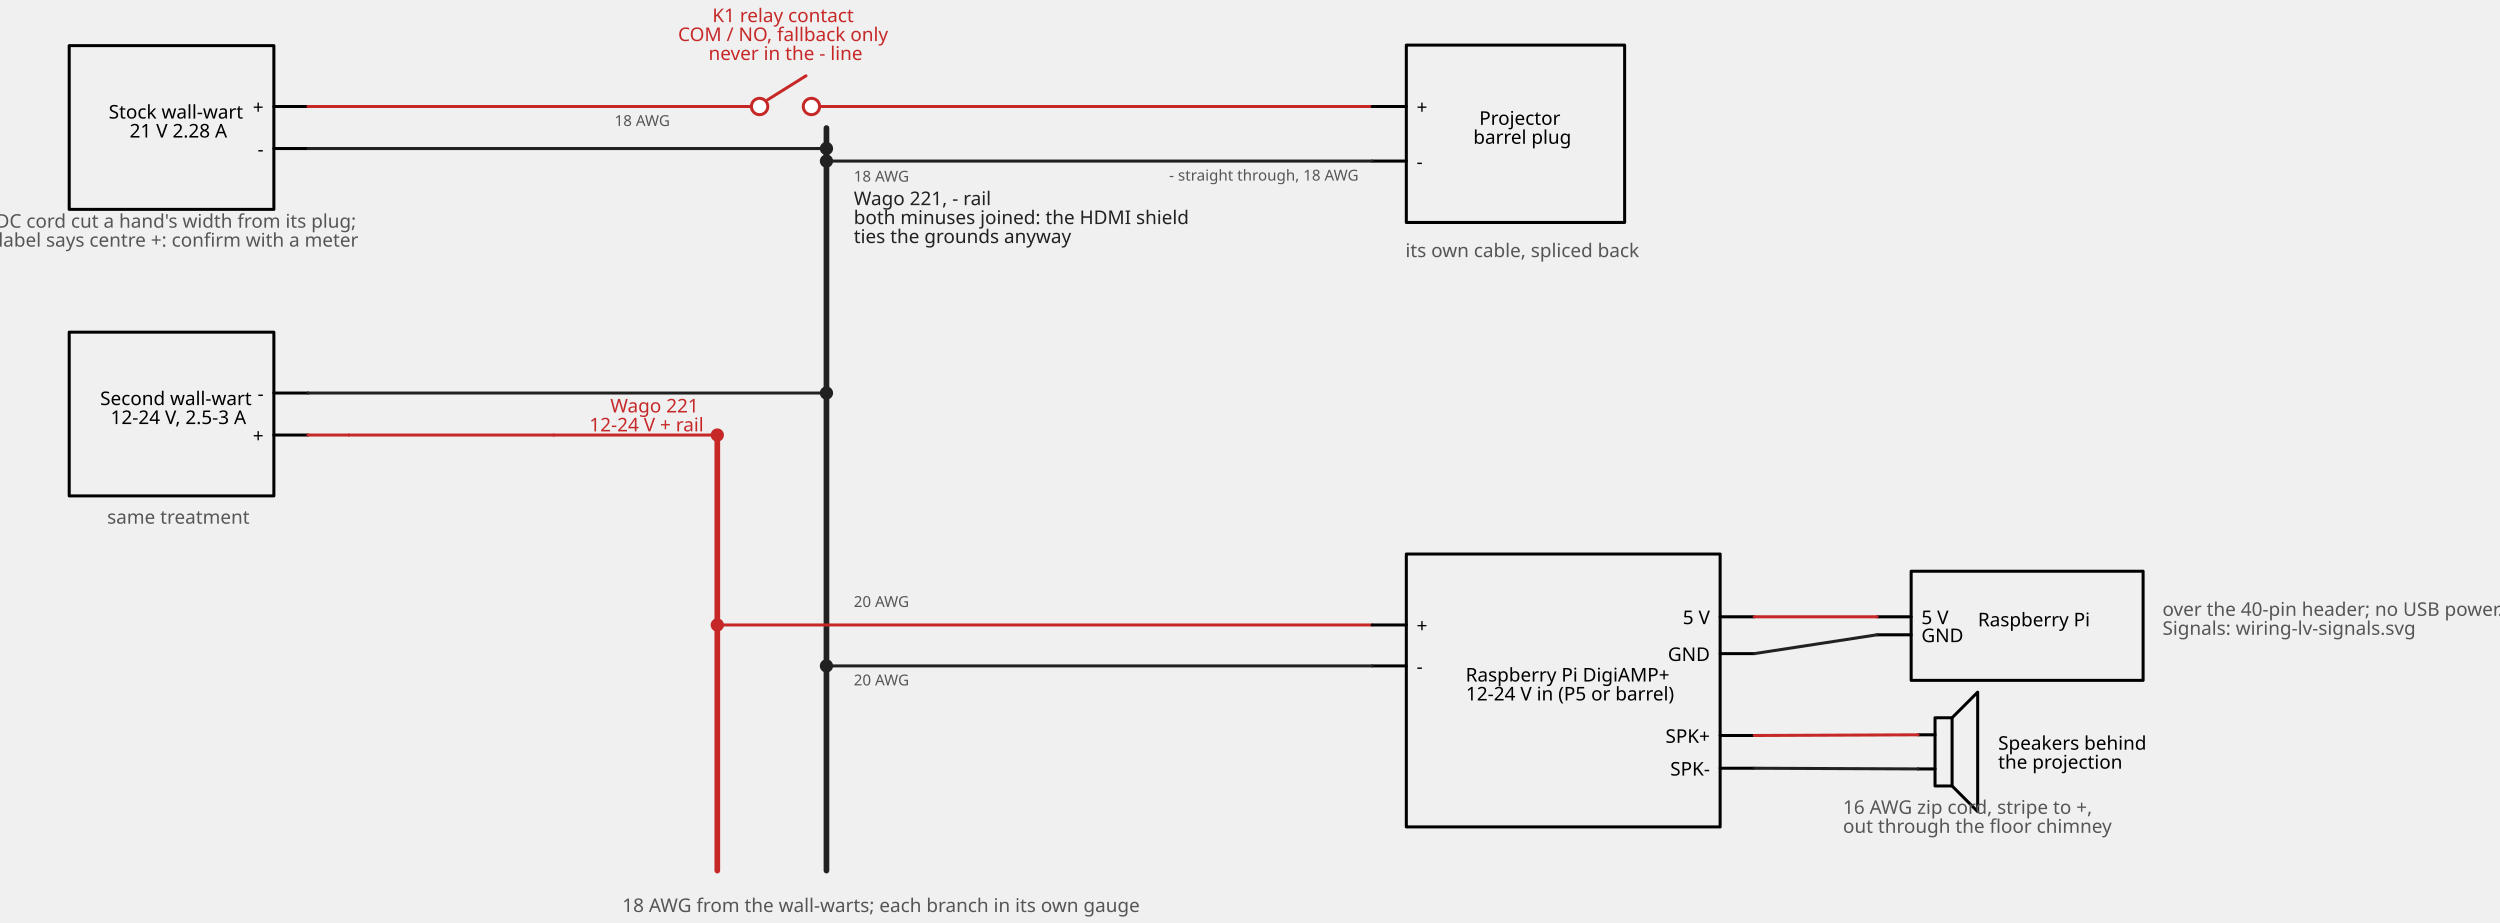
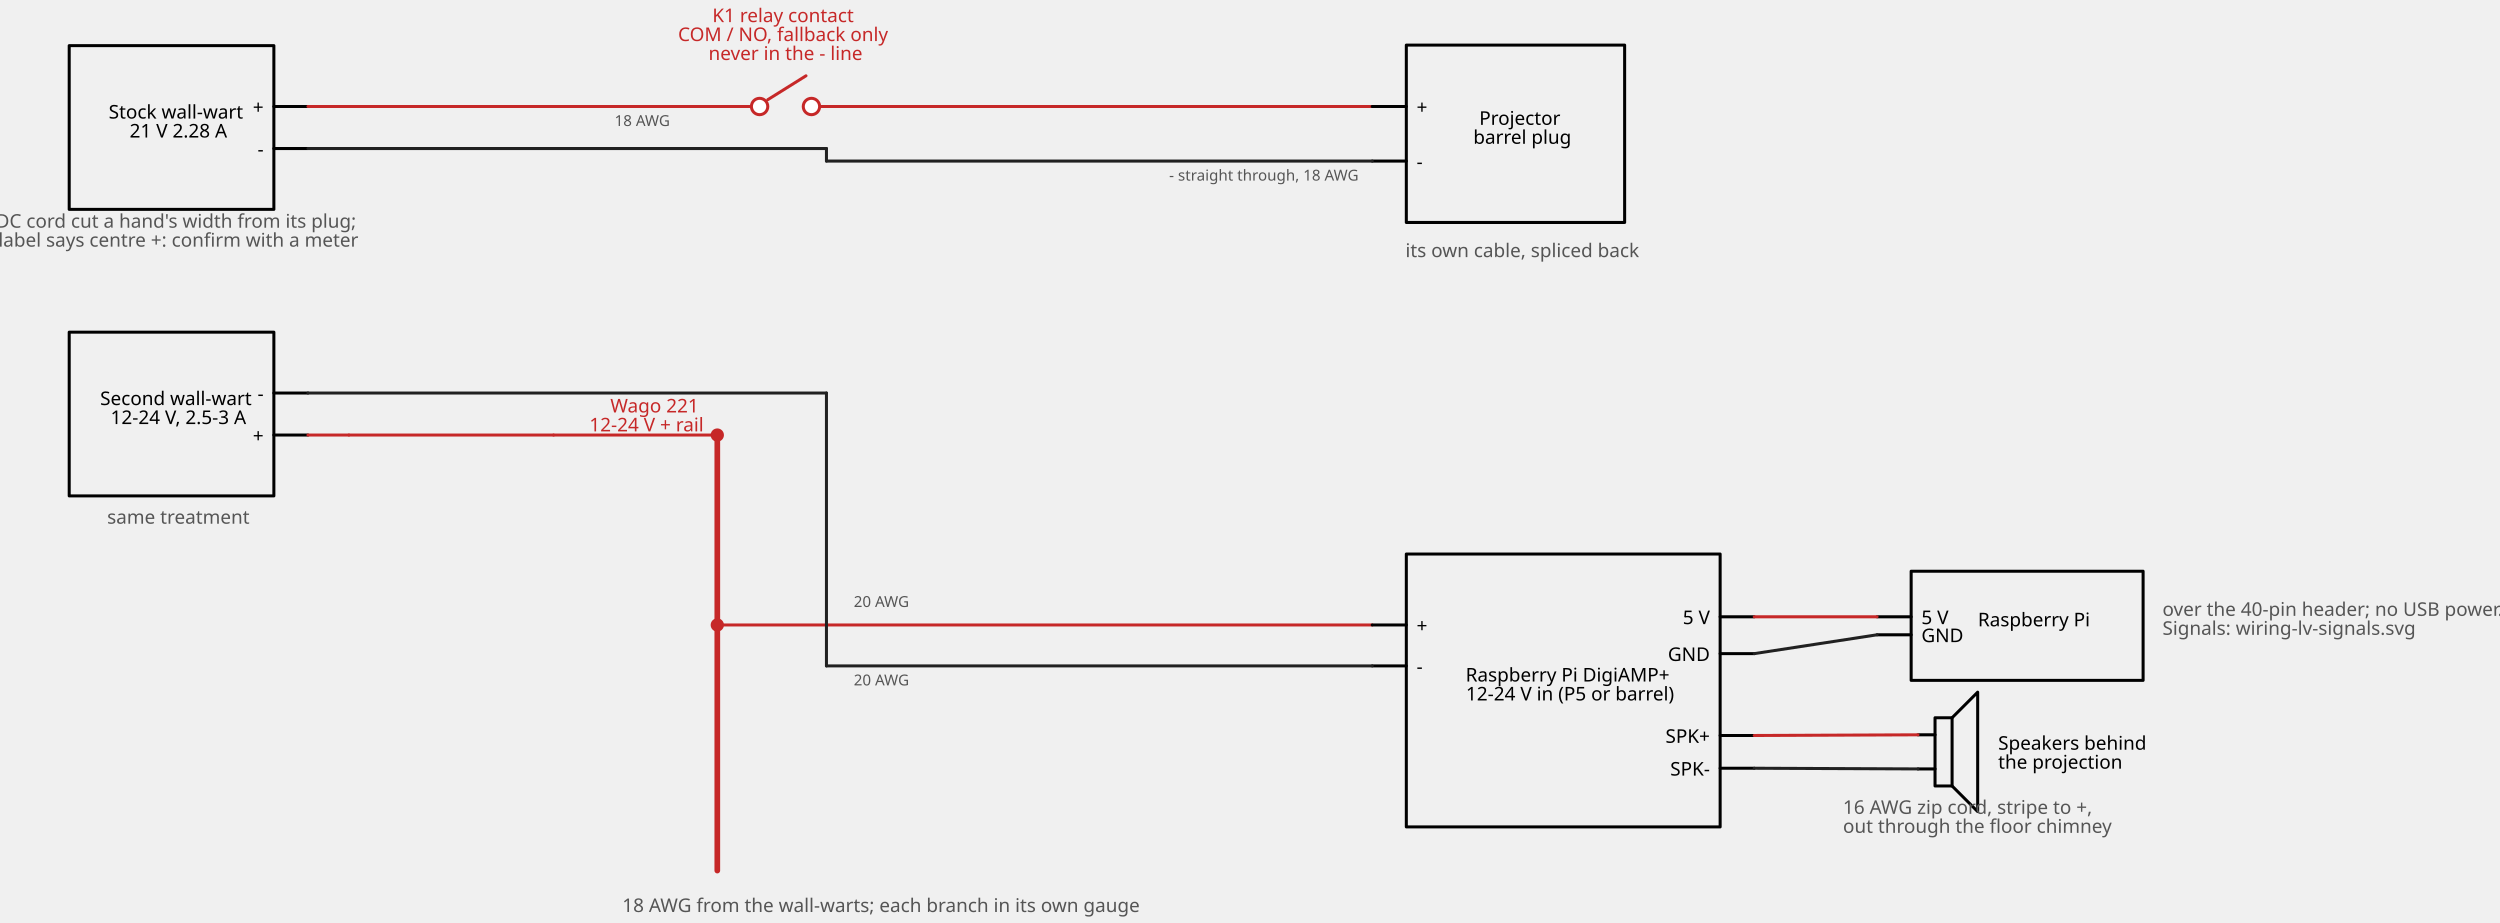
<svg xmlns="http://www.w3.org/2000/svg" xml:lang="en" height="487.0pt" width="1319.253pt" viewBox="-162.52 -77.8 1319.253 487.0">
  <polygon points="858.6,300.96 858.6,336.96 867.6,336.96 867.6,300.96 " style="stroke:black;fill:none;stroke-width:1.6;stroke-dasharray:-;stroke-linecap:round;stroke-linejoin:round;" />
  <polyline points="867.6,300.96 881.1,287.46 881.1,350.46 867.6,336.96 " style="stroke:black;fill:none;stroke-width:1.6;stroke-dasharray:-;stroke-linecap:round;stroke-linejoin:round;" />
  <path d="M -126.0,32.688 L -18,32.688 L -18,-53.712 L -126,-53.712 L -126,32.688" style="stroke:black;fill:none;stroke-width:1.6;stroke-dasharray:-;stroke-linecap:round;stroke-linejoin:round;" />
  <path d="M -18.0,-21.6 L 0,-21.6" style="stroke:black;fill:none;stroke-width:1.6;stroke-dasharray:-;stroke-linecap:round;stroke-linejoin:round;" />
  <path d="M -18.0,0.576 L 0,0.576" style="stroke:black;fill:none;stroke-width:1.6;stroke-dasharray:-;stroke-linecap:round;stroke-linejoin:round;" />
  <path d="M 0.0,-21.6 L 10.8,-21.6 L 21.6,-21.6" style="stroke:#c62828;fill:none;stroke-width:1.6;stroke-dasharray:-;stroke-linecap:round;stroke-linejoin:round;" />
  <path d="M 21.6,-21.6 L 75.6,-21.6 L 129.6,-21.6" style="stroke:#c62828;fill:none;stroke-width:1.6;stroke-dasharray:-;stroke-linecap:round;stroke-linejoin:round;" />
  <path d="M 129.6,-21.6 L 172.8,-21.6 L 216,-21.6" style="stroke:#c62828;fill:none;stroke-width:1.6;stroke-dasharray:-;stroke-linecap:round;stroke-linejoin:round;" />
  <path d="M 216.0,-21.6 L 234,-21.6 M 242.64,-25.2 L 262.8,-37.8 M 270,-21.6 L 288,-21.6" style="stroke:#c62828;fill:none;stroke-width:1.6;stroke-dasharray:-;stroke-linecap:round;stroke-linejoin:round;" />
  <path d="M 288.0,-21.6 L 424.8,-21.6 L 561.6,-21.6" style="stroke:#c62828;fill:none;stroke-width:1.6;stroke-dasharray:-;stroke-linecap:round;stroke-linejoin:round;" />
  <path d="M 579.6,39.6 L 694.8,39.6 L 694.8,-54 L 579.6,-54 L 579.6,39.6" style="stroke:black;fill:none;stroke-width:1.6;stroke-dasharray:-;stroke-linecap:round;stroke-linejoin:round;" />
  <path d="M 579.6,-21.6 L 561.6,-21.6" style="stroke:black;fill:none;stroke-width:1.6;stroke-dasharray:-;stroke-linecap:round;stroke-linejoin:round;" />
  <path d="M 579.6,7.2 L 561.6,7.2" style="stroke:black;fill:none;stroke-width:1.6;stroke-dasharray:-;stroke-linecap:round;stroke-linejoin:round;" />
  <path d="M 0.0,0.576 L 136.8,0.576 L 273.6,0.576" style="stroke:#212121;fill:none;stroke-width:1.6;stroke-dasharray:-;stroke-linecap:round;stroke-linejoin:round;" />
-   <path d="M 273.6,-10.224 L 273.6,185.688 L 273.6,381.6" style="stroke:#212121;fill:none;stroke-width:3;stroke-dasharray:-;stroke-linecap:round;stroke-linejoin:round;" />
+   <path d="M 273.6,0.576 L 273.6,3.888 L 273.6,7.2" style="stroke:#212121;fill:none;stroke-width:1.6;stroke-dasharray:-;stroke-linecap:round;stroke-linejoin:round;" />
  <path d="M 273.6,7.2 L 417.6,7.2 L 561.6,7.2" style="stroke:#212121;fill:none;stroke-width:1.6;stroke-dasharray:-;stroke-linecap:round;stroke-linejoin:round;" />
  <path d="M -126.0,183.888 L -18,183.888 L -18,97.488 L -126,97.488 L -126,183.888" style="stroke:black;fill:none;stroke-width:1.6;stroke-dasharray:-;stroke-linecap:round;stroke-linejoin:round;" />
  <path d="M -18.0,129.6 L 0,129.6" style="stroke:black;fill:none;stroke-width:1.6;stroke-dasharray:-;stroke-linecap:round;stroke-linejoin:round;" />
  <path d="M -18.0,151.776 L 0,151.776" style="stroke:black;fill:none;stroke-width:1.6;stroke-dasharray:-;stroke-linecap:round;stroke-linejoin:round;" />
  <path d="M 0.0,129.6 L 136.8,129.6 L 273.6,129.6" style="stroke:#212121;fill:none;stroke-width:1.6;stroke-dasharray:-;stroke-linecap:round;stroke-linejoin:round;" />
  <path d="M 0.0,151.776 L 10.8,151.776 L 21.6,151.776" style="stroke:#c62828;fill:none;stroke-width:1.6;stroke-dasharray:-;stroke-linecap:round;stroke-linejoin:round;" />
  <path d="M 21.6,151.776 L 75.6,151.776 L 129.6,151.776" style="stroke:#c62828;fill:none;stroke-width:1.6;stroke-dasharray:-;stroke-linecap:round;stroke-linejoin:round;" />
  <path d="M 129.6,151.776 L 172.8,151.776 L 216,151.776" style="stroke:#c62828;fill:none;stroke-width:1.6;stroke-dasharray:-;stroke-linecap:round;stroke-linejoin:round;" />
  <path d="M 216.0,151.776 L 216,266.688 L 216,381.6" style="stroke:#c62828;fill:none;stroke-width:3;stroke-dasharray:-;stroke-linecap:round;stroke-linejoin:round;" />
  <path d="M 216.0,252.0 L 388.8,252 L 561.6,252" style="stroke:#c62828;fill:none;stroke-width:1.6;stroke-dasharray:-;stroke-linecap:round;stroke-linejoin:round;" />
  <path d="M 579.6,358.56 L 745.2,358.56 L 745.2,214.56 L 579.6,214.56 L 579.6,358.56" style="stroke:black;fill:none;stroke-width:1.6;stroke-dasharray:-;stroke-linecap:round;stroke-linejoin:round;" />
  <path d="M 579.6,252.0 L 561.6,252" style="stroke:black;fill:none;stroke-width:1.6;stroke-dasharray:-;stroke-linecap:round;stroke-linejoin:round;" />
  <path d="M 579.6,273.6 L 561.6,273.6" style="stroke:black;fill:none;stroke-width:1.6;stroke-dasharray:-;stroke-linecap:round;stroke-linejoin:round;" />
  <path d="M 745.2,247.68 L 763.2,247.68" style="stroke:black;fill:none;stroke-width:1.6;stroke-dasharray:-;stroke-linecap:round;stroke-linejoin:round;" />
  <path d="M 745.2,267.12 L 763.2,267.12" style="stroke:black;fill:none;stroke-width:1.6;stroke-dasharray:-;stroke-linecap:round;stroke-linejoin:round;" />
  <path d="M 745.2,310.32 L 763.2,310.32" style="stroke:black;fill:none;stroke-width:1.6;stroke-dasharray:-;stroke-linecap:round;stroke-linejoin:round;" />
  <path d="M 745.2,327.6 L 763.2,327.6" style="stroke:black;fill:none;stroke-width:1.6;stroke-dasharray:-;stroke-linecap:round;stroke-linejoin:round;" />
+   <path d="M 273.6,129.6 L 273.6,201.6 L 273.6,273.6" style="stroke:#212121;fill:none;stroke-width:1.6;stroke-dasharray:-;stroke-linecap:round;stroke-linejoin:round;" />
  <path d="M 273.6,273.6 L 417.6,273.6 L 561.6,273.6" style="stroke:#212121;fill:none;stroke-width:1.6;stroke-dasharray:-;stroke-linecap:round;stroke-linejoin:round;" />
  <path d="M 846.0,281.232 L 968.4,281.232 L 968.4,223.632 L 846,223.632 L 846,281.232" style="stroke:black;fill:none;stroke-width:1.6;stroke-dasharray:-;stroke-linecap:round;stroke-linejoin:round;" />
  <path d="M 846.0,247.68 L 828,247.68" style="stroke:black;fill:none;stroke-width:1.6;stroke-dasharray:-;stroke-linecap:round;stroke-linejoin:round;" />
  <path d="M 846.0,257.184 L 828,257.184" style="stroke:black;fill:none;stroke-width:1.6;stroke-dasharray:-;stroke-linecap:round;stroke-linejoin:round;" />
  <path d="M 763.2,247.68 L 795.6,247.68 L 828,247.68" style="stroke:#c62828;fill:none;stroke-width:1.6;stroke-dasharray:-;stroke-linecap:round;stroke-linejoin:round;" />
  <path d="M 763.2,267.12 L 795.6,262.152 L 828,257.184" style="stroke:#212121;fill:none;stroke-width:1.6;stroke-dasharray:-;stroke-linecap:round;stroke-linejoin:round;" />
  <path d="M 849.6,309.96 L 858.6,309.96" style="stroke:black;fill:none;stroke-width:1.6;stroke-dasharray:-;stroke-linecap:round;stroke-linejoin:round;" />
  <path d="M 849.6,327.96 L 858.6,327.96" style="stroke:black;fill:none;stroke-width:1.6;stroke-dasharray:-;stroke-linecap:round;stroke-linejoin:round;" />
  <path d="M 763.2,310.32 L 806.4,310.14 L 849.6,309.96" style="stroke:#c62828;fill:none;stroke-width:1.6;stroke-dasharray:-;stroke-linecap:round;stroke-linejoin:round;" />
  <path d="M 763.2,327.6 L 806.4,327.78 L 849.6,327.96" style="stroke:#212121;fill:none;stroke-width:1.6;stroke-dasharray:-;stroke-linecap:round;stroke-linejoin:round;" />
  <text x="-23.4" y="-31.6" dominant-baseline="central" fill="black" font-size="10" font-family="sans" text-anchor="end">
    <tspan x="-23.4" dy="10">+</tspan>
  </text>
  <text x="-23.4" y="-9.424" dominant-baseline="central" fill="black" font-size="10" font-family="sans" text-anchor="end">
    <tspan x="-23.4" dy="10">-</tspan>
  </text>
  <text x="-68.4" y="-29.112" dominant-baseline="central" fill="black" font-size="10" font-family="sans" text-anchor="middle">
    <tspan x="-68.4" dy="10">Stock wall-wart</tspan>
    <tspan x="-68.4" dy="10">21 V 2.28 A</tspan>
  </text>
  <text x="-68.4" y="28.488" dominant-baseline="central" fill="#555555" font-size="10" font-family="sans" text-anchor="middle">
    <tspan x="-68.4" dy="10">DC cord cut a hand's width from its plug;</tspan>
    <tspan x="-68.4" dy="10">label says centre +: confirm with a meter</tspan>
  </text>
  <circle cx="238.32" cy="-21.6" r="4.32" style="stroke:#c62828;fill:white;stroke-width:1.6;stroke-dasharray:-;" />
  <circle cx="265.68" cy="-21.6" r="4.32" style="stroke:#c62828;fill:white;stroke-width:1.6;stroke-dasharray:-;" />
  <text x="252.0" y="-73.2" dominant-baseline="ideographic" fill="#c62828" font-size="10" font-family="sans" text-anchor="middle">
    <tspan x="252.0" dy="10">K1  relay contact</tspan>
    <tspan x="252.0" dy="10">COM / NO, fallback only</tspan>
    <tspan x="252.0" dy="10">never in the - line</tspan>
  </text>
  <text x="176.4" y="-22.4" dominant-baseline="central" fill="#555555" font-size="8" font-family="sans" text-anchor="middle">
    <tspan x="176.4" dy="8">18 AWG</tspan>
  </text>
  <text x="585.0" y="-31.6" dominant-baseline="central" fill="black" font-size="10" font-family="sans" text-anchor="start">
    <tspan x="585.0" dy="10">+</tspan>
  </text>
  <text x="585.0" y="-2.8" dominant-baseline="central" fill="black" font-size="10" font-family="sans" text-anchor="start">
    <tspan x="585.0" dy="10">-</tspan>
  </text>
  <text x="640.8" y="-25.8" dominant-baseline="central" fill="black" font-size="10" font-family="sans" text-anchor="middle">
    <tspan x="640.8" dy="10">Projector</tspan>
    <tspan x="640.8" dy="10">barrel plug</tspan>
  </text>
  <text x="640.8" y="44.0" dominant-baseline="central" fill="#555555" font-size="10" font-family="sans" text-anchor="middle">
    <tspan x="640.8" dy="10">its own cable, spliced back</tspan>
  </text>
-   <text x="288" y="6.976" dominant-baseline="central" fill="#555555" font-size="8" font-family="sans" text-anchor="start">
-     <tspan x="288" dy="8">18 AWG</tspan>
-   </text>
  <text x="554.4" y="6.4" dominant-baseline="central" fill="#555555" font-size="8" font-family="sans" text-anchor="end">
    <tspan x="554.4" dy="8">- straight through, 18 AWG</tspan>
-   </text>
-   <text x="288" y="16.576" dominant-baseline="central" fill="#212121" font-size="10" font-family="sans" text-anchor="start">
-     <tspan x="288" dy="10">Wago 221, - rail</tspan>
-     <tspan x="288" dy="10">both minuses joined: the HDMI shield</tspan>
-     <tspan x="288" dy="10">ties the grounds anyway</tspan>
  </text>
  <text x="-23.4" y="119.6" dominant-baseline="central" fill="black" font-size="10" font-family="sans" text-anchor="end">
    <tspan x="-23.4" dy="10">-</tspan>
  </text>
  <text x="-23.4" y="141.776" dominant-baseline="central" fill="black" font-size="10" font-family="sans" text-anchor="end">
    <tspan x="-23.4" dy="10">+</tspan>
  </text>
  <text x="-68.4" y="122.088" dominant-baseline="central" fill="black" font-size="10" font-family="sans" text-anchor="middle">
    <tspan x="-68.4" dy="10">Second wall-wart</tspan>
    <tspan x="-68.4" dy="10">12-24 V, 2.5-3 A</tspan>
  </text>
  <text x="-68.4" y="184.688" dominant-baseline="central" fill="#555555" font-size="10" font-family="sans" text-anchor="middle">
    <tspan x="-68.4" dy="10">same treatment</tspan>
  </text>
  <text x="208.8" y="125.976" dominant-baseline="central" fill="#c62828" font-size="10" font-family="sans" text-anchor="end">
    <tspan x="208.8" dy="10">Wago 221</tspan>
    <tspan x="208.8" dy="10">12-24 V + rail</tspan>
  </text>
  <text x="302.4" y="389.6" dominant-baseline="central" fill="#555555" font-size="10" font-family="sans" text-anchor="middle">
    <tspan x="302.4" dy="10">18 AWG from the wall-warts; each branch in its own gauge</tspan>
  </text>
  <text x="288" y="231.4" dominant-baseline="central" fill="#555555" font-size="8" font-family="sans" text-anchor="start">
    <tspan x="288" dy="8">20 AWG</tspan>
  </text>
  <text x="585.0" y="242.0" dominant-baseline="central" fill="black" font-size="10" font-family="sans" text-anchor="start">
    <tspan x="585.0" dy="10">+</tspan>
  </text>
  <text x="585.0" y="263.6" dominant-baseline="central" fill="black" font-size="10" font-family="sans" text-anchor="start">
    <tspan x="585.0" dy="10">-</tspan>
  </text>
  <text x="739.8" y="237.68" dominant-baseline="central" fill="black" font-size="10" font-family="sans" text-anchor="end">
    <tspan x="739.8" dy="10">5 V</tspan>
  </text>
  <text x="739.8" y="257.12" dominant-baseline="central" fill="black" font-size="10" font-family="sans" text-anchor="end">
    <tspan x="739.8" dy="10">GND</tspan>
  </text>
  <text x="739.8" y="300.32" dominant-baseline="central" fill="black" font-size="10" font-family="sans" text-anchor="end">
    <tspan x="739.8" dy="10">SPK+</tspan>
  </text>
  <text x="739.8" y="317.6" dominant-baseline="central" fill="black" font-size="10" font-family="sans" text-anchor="end">
    <tspan x="739.8" dy="10">SPK-</tspan>
  </text>
  <text x="666.0" y="267.96" dominant-baseline="central" fill="black" font-size="10" font-family="sans" text-anchor="middle">
    <tspan x="666.0" dy="10">Raspberry Pi DigiAMP+</tspan>
    <tspan x="666.0" dy="10">12-24 V in (P5 or barrel)</tspan>
  </text>
  <text x="288" y="272.8" dominant-baseline="central" fill="#555555" font-size="8" font-family="sans" text-anchor="start">
    <tspan x="288" dy="8">20 AWG</tspan>
  </text>
  <text x="851.4" y="237.68" dominant-baseline="central" fill="black" font-size="10" font-family="sans" text-anchor="start">
    <tspan x="851.4" dy="10">5 V</tspan>
  </text>
  <text x="851.4" y="247.184" dominant-baseline="central" fill="black" font-size="10" font-family="sans" text-anchor="start">
    <tspan x="851.4" dy="10">GND</tspan>
  </text>
  <text x="910.8" y="238.832" dominant-baseline="central" fill="black" font-size="10" font-family="sans" text-anchor="middle">
    <tspan x="910.8" dy="10">Raspberry Pi</tspan>
  </text>
  <text x="978.613" y="233.328" dominant-baseline="central" fill="#555555" font-size="10" font-family="sans" text-anchor="start">
    <tspan x="978.613" dy="10">over the 40-pin header; no USB power.</tspan>
    <tspan x="978.613" dy="10">Signals: wiring-lv-signals.svg</tspan>
  </text>
  <text x="891.9" y="303.96" dominant-baseline="central" fill="black" font-size="10" font-family="sans" text-anchor="start">
    <tspan x="891.9" dy="10">Speakers behind</tspan>
    <tspan x="891.9" dy="10">the projection</tspan>
  </text>
  <text x="810.015" y="337.815" dominant-baseline="central" fill="#555555" font-size="10" font-family="sans" text-anchor="start">
    <tspan x="810.015" dy="10">16 AWG zip cord, stripe to +,</tspan>
    <tspan x="810.015" dy="10">out through the floor chimney</tspan>
  </text>
-   <circle cx="273.6" cy="0.576" r="2.7" style="stroke:#212121;fill:#212121;stroke-width:1.6;stroke-dasharray:-;" />
-   <circle cx="273.6" cy="7.2" r="2.7" style="stroke:#212121;fill:#212121;stroke-width:1.6;stroke-dasharray:-;" />
-   <circle cx="273.6" cy="129.6" r="2.7" style="stroke:#212121;fill:#212121;stroke-width:1.6;stroke-dasharray:-;" />
  <circle cx="216" cy="151.776" r="2.7" style="stroke:#c62828;fill:#c62828;stroke-width:1.6;stroke-dasharray:-;" />
  <circle cx="216" cy="252" r="2.7" style="stroke:#c62828;fill:#c62828;stroke-width:1.6;stroke-dasharray:-;" />
-   <circle cx="273.6" cy="273.6" r="2.7" style="stroke:#212121;fill:#212121;stroke-width:1.6;stroke-dasharray:-;" />
</svg>
